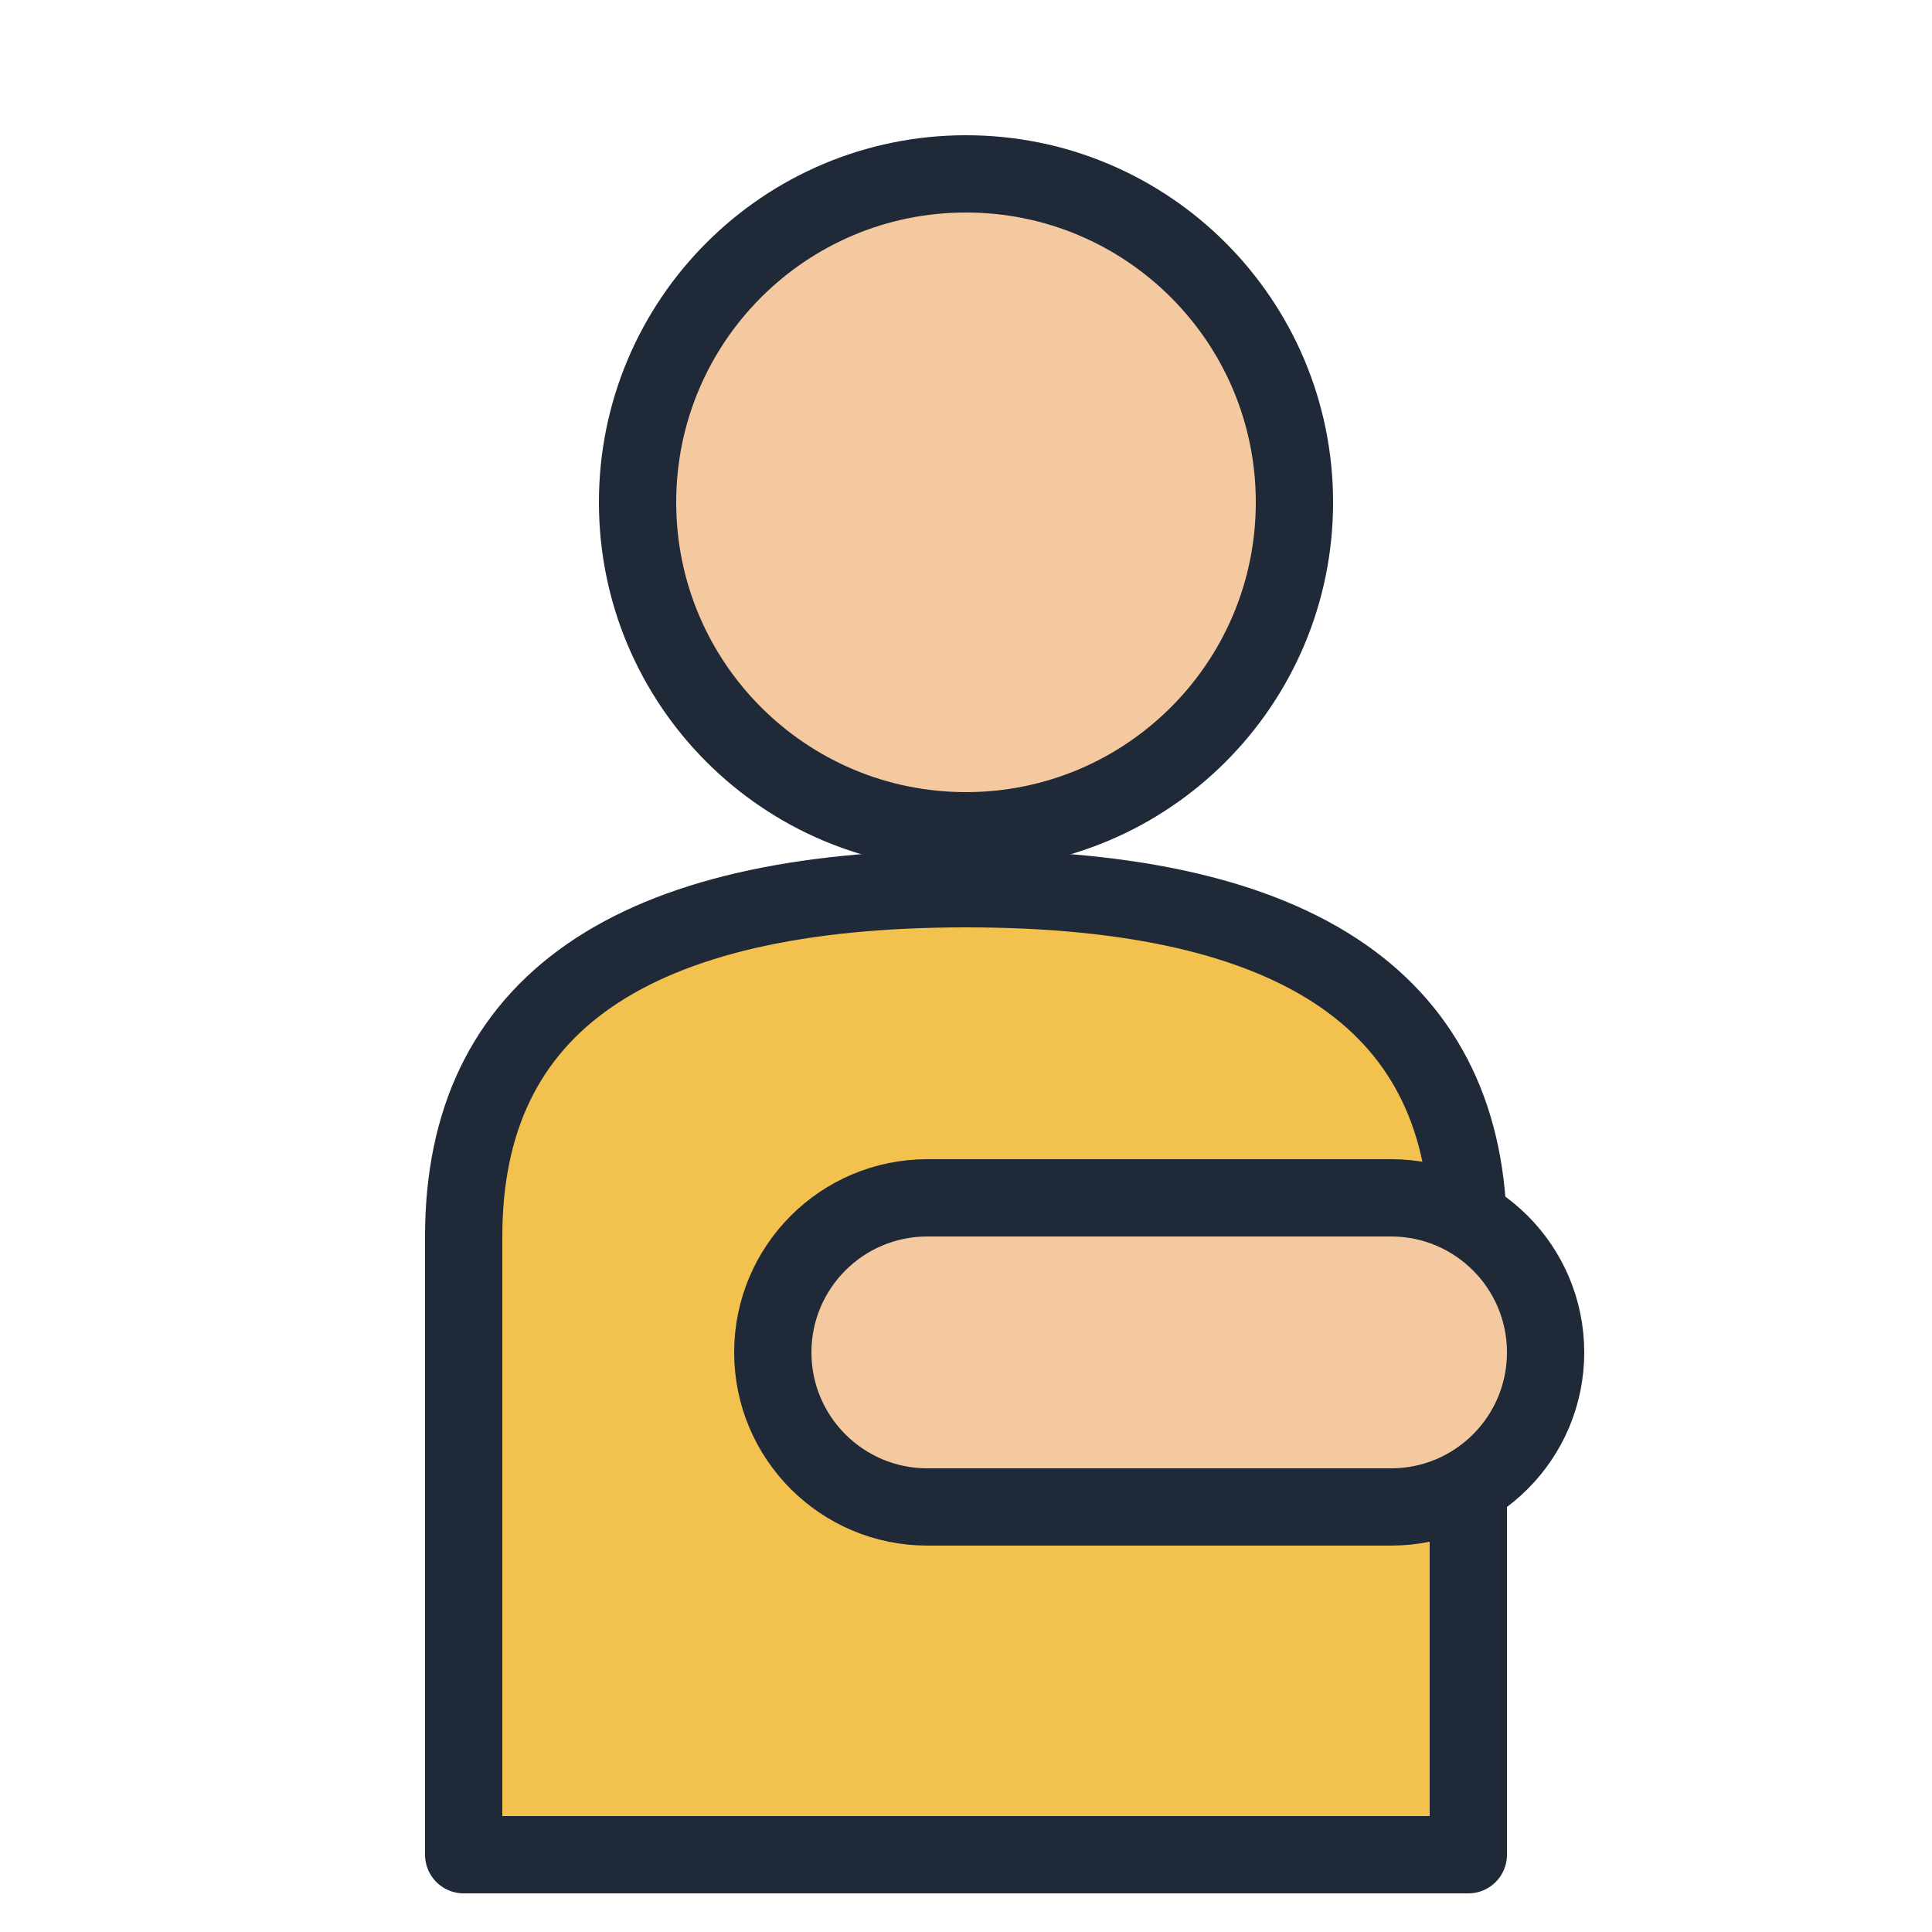
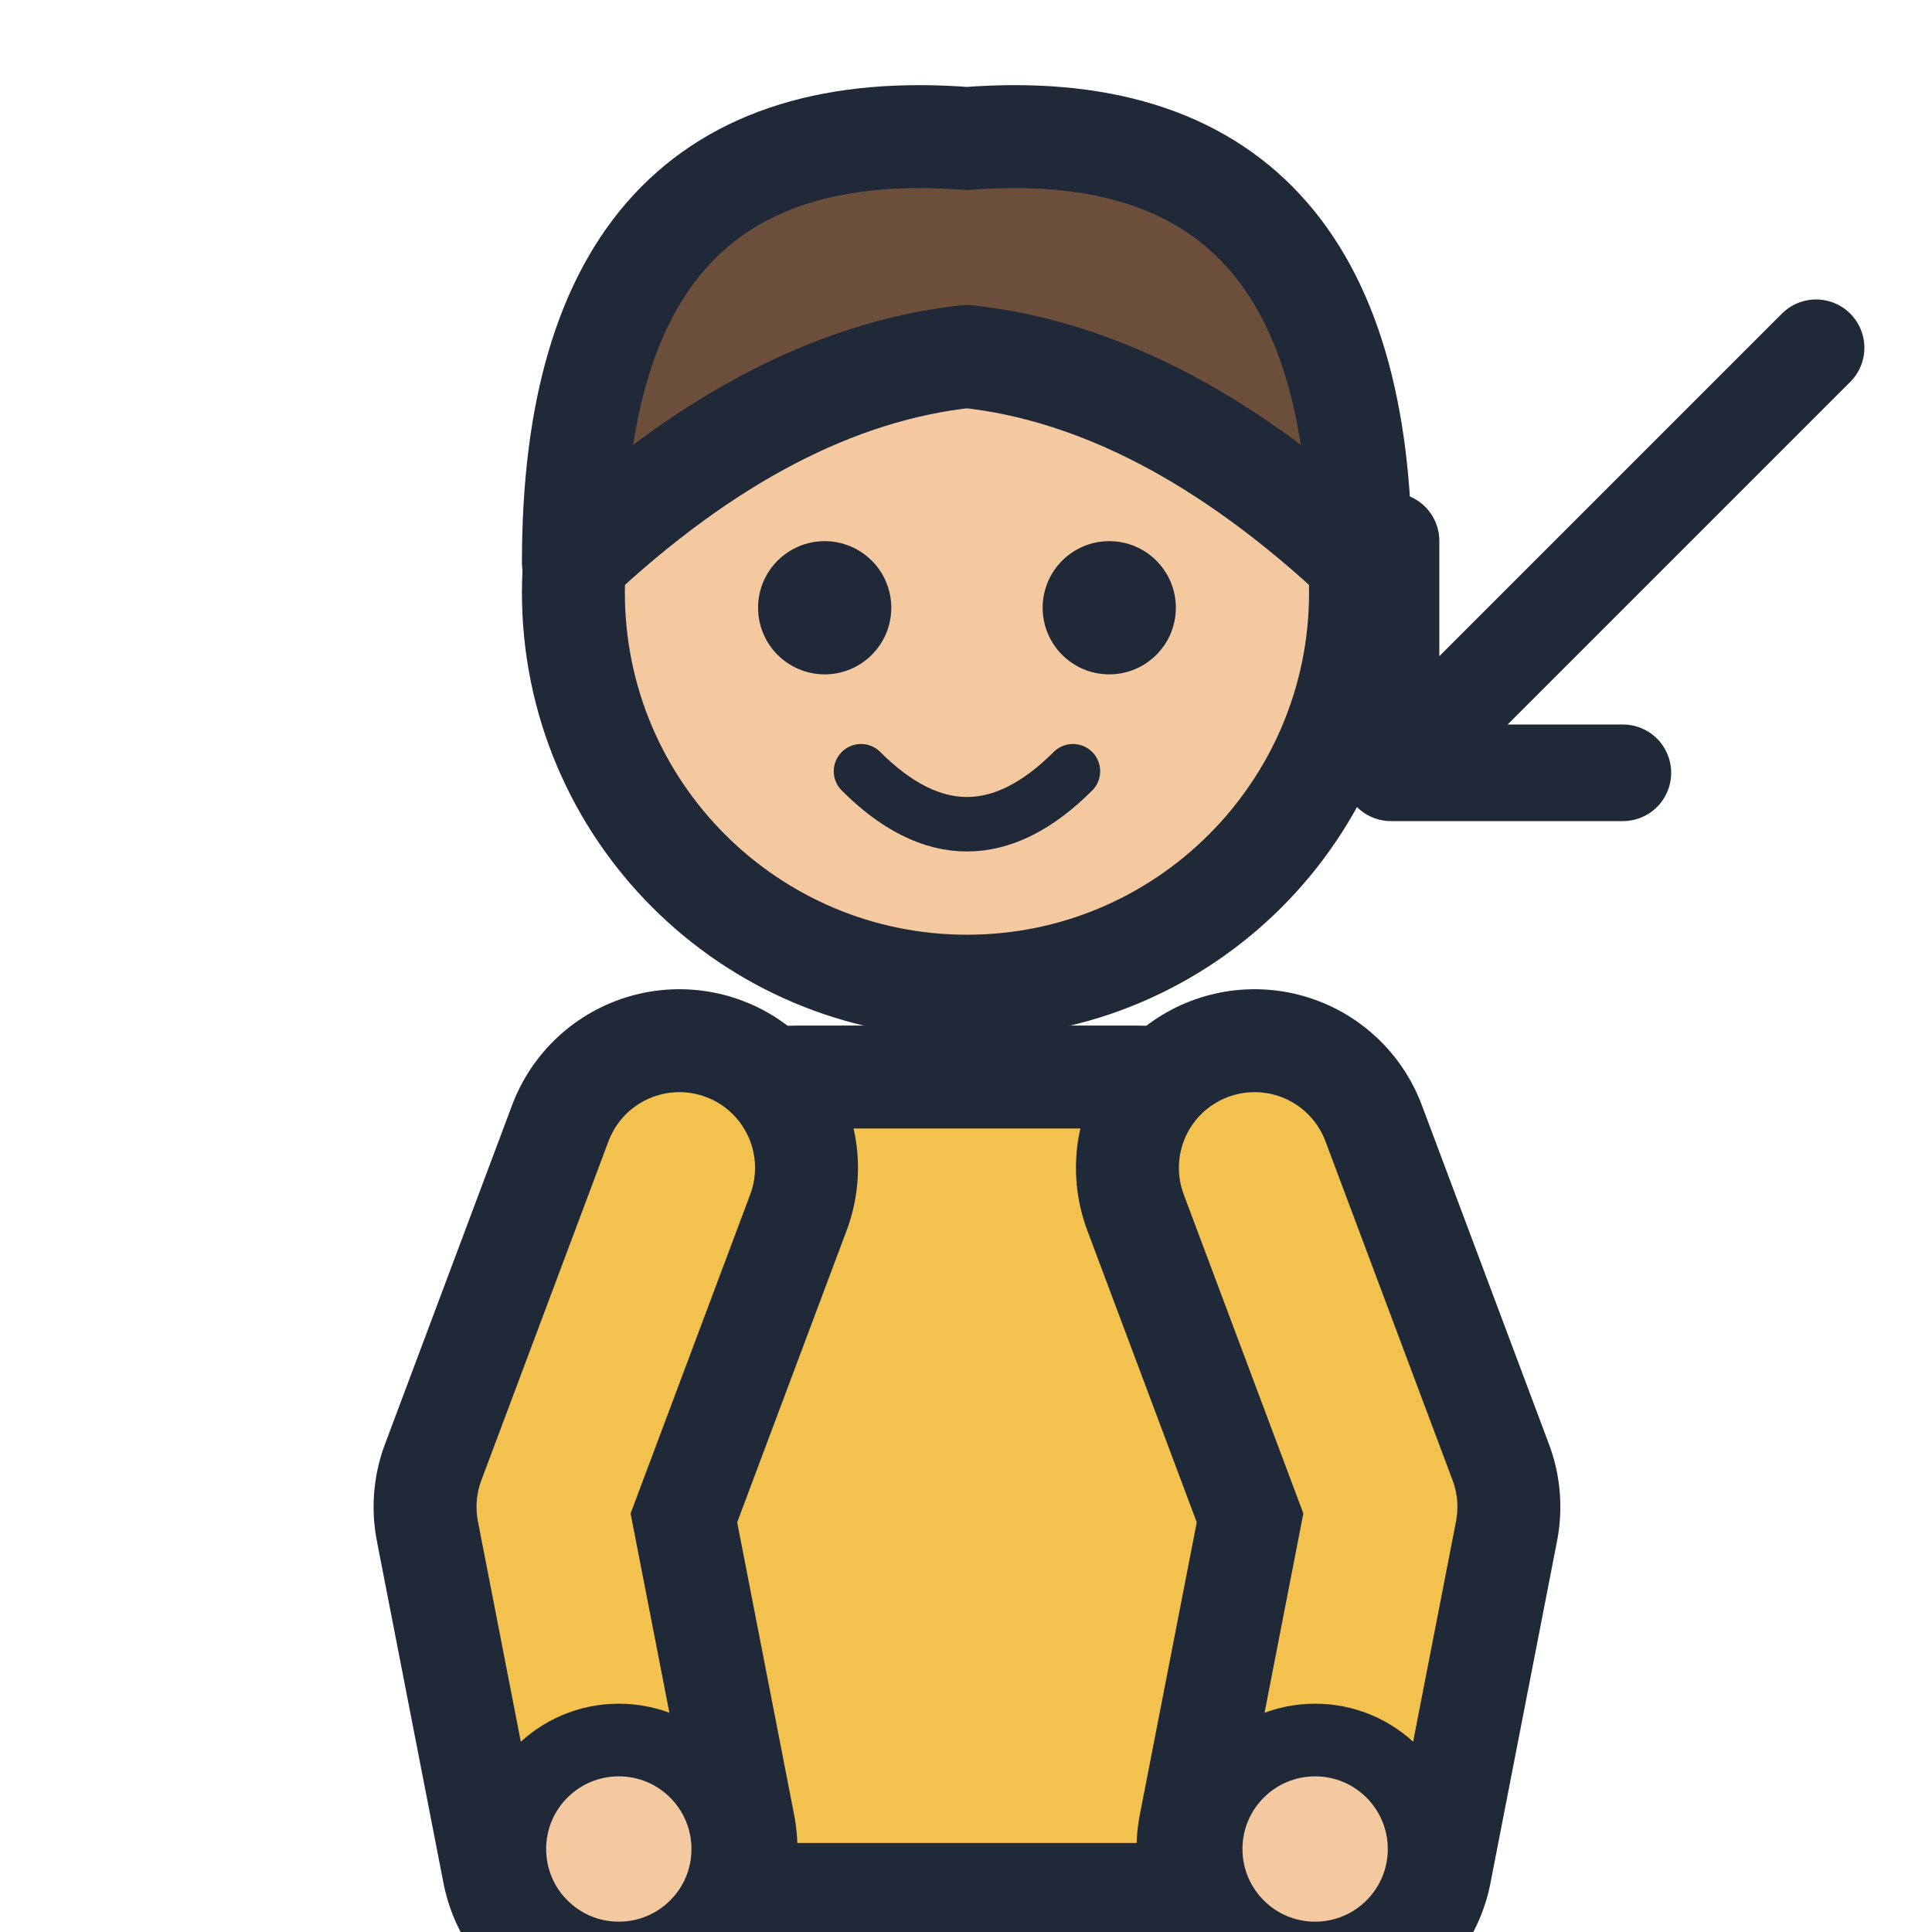
<svg xmlns="http://www.w3.org/2000/svg" viewBox="0 0 100 100">
-   <path d="M24 96 V64 Q24 46 50 46 Q76 46 76 64 V96 Z" fill="#F2C14E" stroke="#1F2937" stroke-width="4" stroke-linejoin="round" />
-   <circle cx="50" cy="26" r="17" fill="#F5C9A0" stroke="#1F2937" stroke-width="4" />
-   <rect x="40" y="62" width="40" height="16" rx="8" fill="#F5C9A0" stroke="#1F2937" stroke-width="4" />
+   <g transform="translate(-28.3 -3.8) scale(1.567)">
+     <path d="M39 44 Q39 38 44.5 38 H55.5 Q61 38 61 44 L59 65 H41 Z" fill="#F2C14E" stroke="#1F2937" stroke-width="3.4" stroke-linejoin="round" />
+     <circle cx="50" cy="22" r="13" fill="#F5C9A0" stroke="#1F2937" stroke-width="3.4" />
+     <path d="M37 21 Q37 6 50 7 Q63 6 63 21 Q56.5 14.9 50 14.2 Q43.5 14.9 37 21 Z" fill="#6B4F3A" stroke="#1F2937" stroke-width="3.4" stroke-linejoin="round" />
+     <circle cx="45.3" cy="22.5" r="1.7" fill="#1F2937" stroke="#1F2937" stroke-width="1" />
+     <circle cx="54.7" cy="22.5" r="1.7" fill="#1F2937" stroke="#1F2937" stroke-width="1" />
+     <path d="M46.5 27.9 Q50 31.4 53.5 27.9" fill="none" stroke="#1F2937" stroke-width="1.8" stroke-linecap="round" />
+     <path d="M40.5 41 L36.3 52.2 L38.5 63.5" fill="none" stroke="#1F2937" stroke-width="11.8" stroke-linecap="round" stroke-linejoin="round" />
+     <path d="M40.5 41 L36.3 52.2 L38.5 63.5" fill="none" stroke="#F2C14E" stroke-width="5" stroke-linecap="round" stroke-linejoin="round" />
+     <path d="M59.5 41 L63.7 52.2 L61.5 63.5" fill="none" stroke="#1F2937" stroke-width="11.8" stroke-linecap="round" stroke-linejoin="round" />
+     <path d="M59.5 41 L63.7 52.2 L61.5 63.5" fill="none" stroke="#F2C14E" stroke-width="5" stroke-linecap="round" stroke-linejoin="round" />
+     <circle cx="38.5" cy="63.5" r="3.6" fill="#F5C9A0" stroke="#1F2937" stroke-width="2.4" />
+     <circle cx="61.5" cy="63.5" r="3.6" fill="#F5C9A0" stroke="#1F2937" stroke-width="2.4" />
+   </g>
+   <path d="M94 18 L72 40 M72 28 V40 H84" fill="none" stroke="#1F2937" stroke-width="5" stroke-linecap="round" stroke-linejoin="round" />
</svg>
